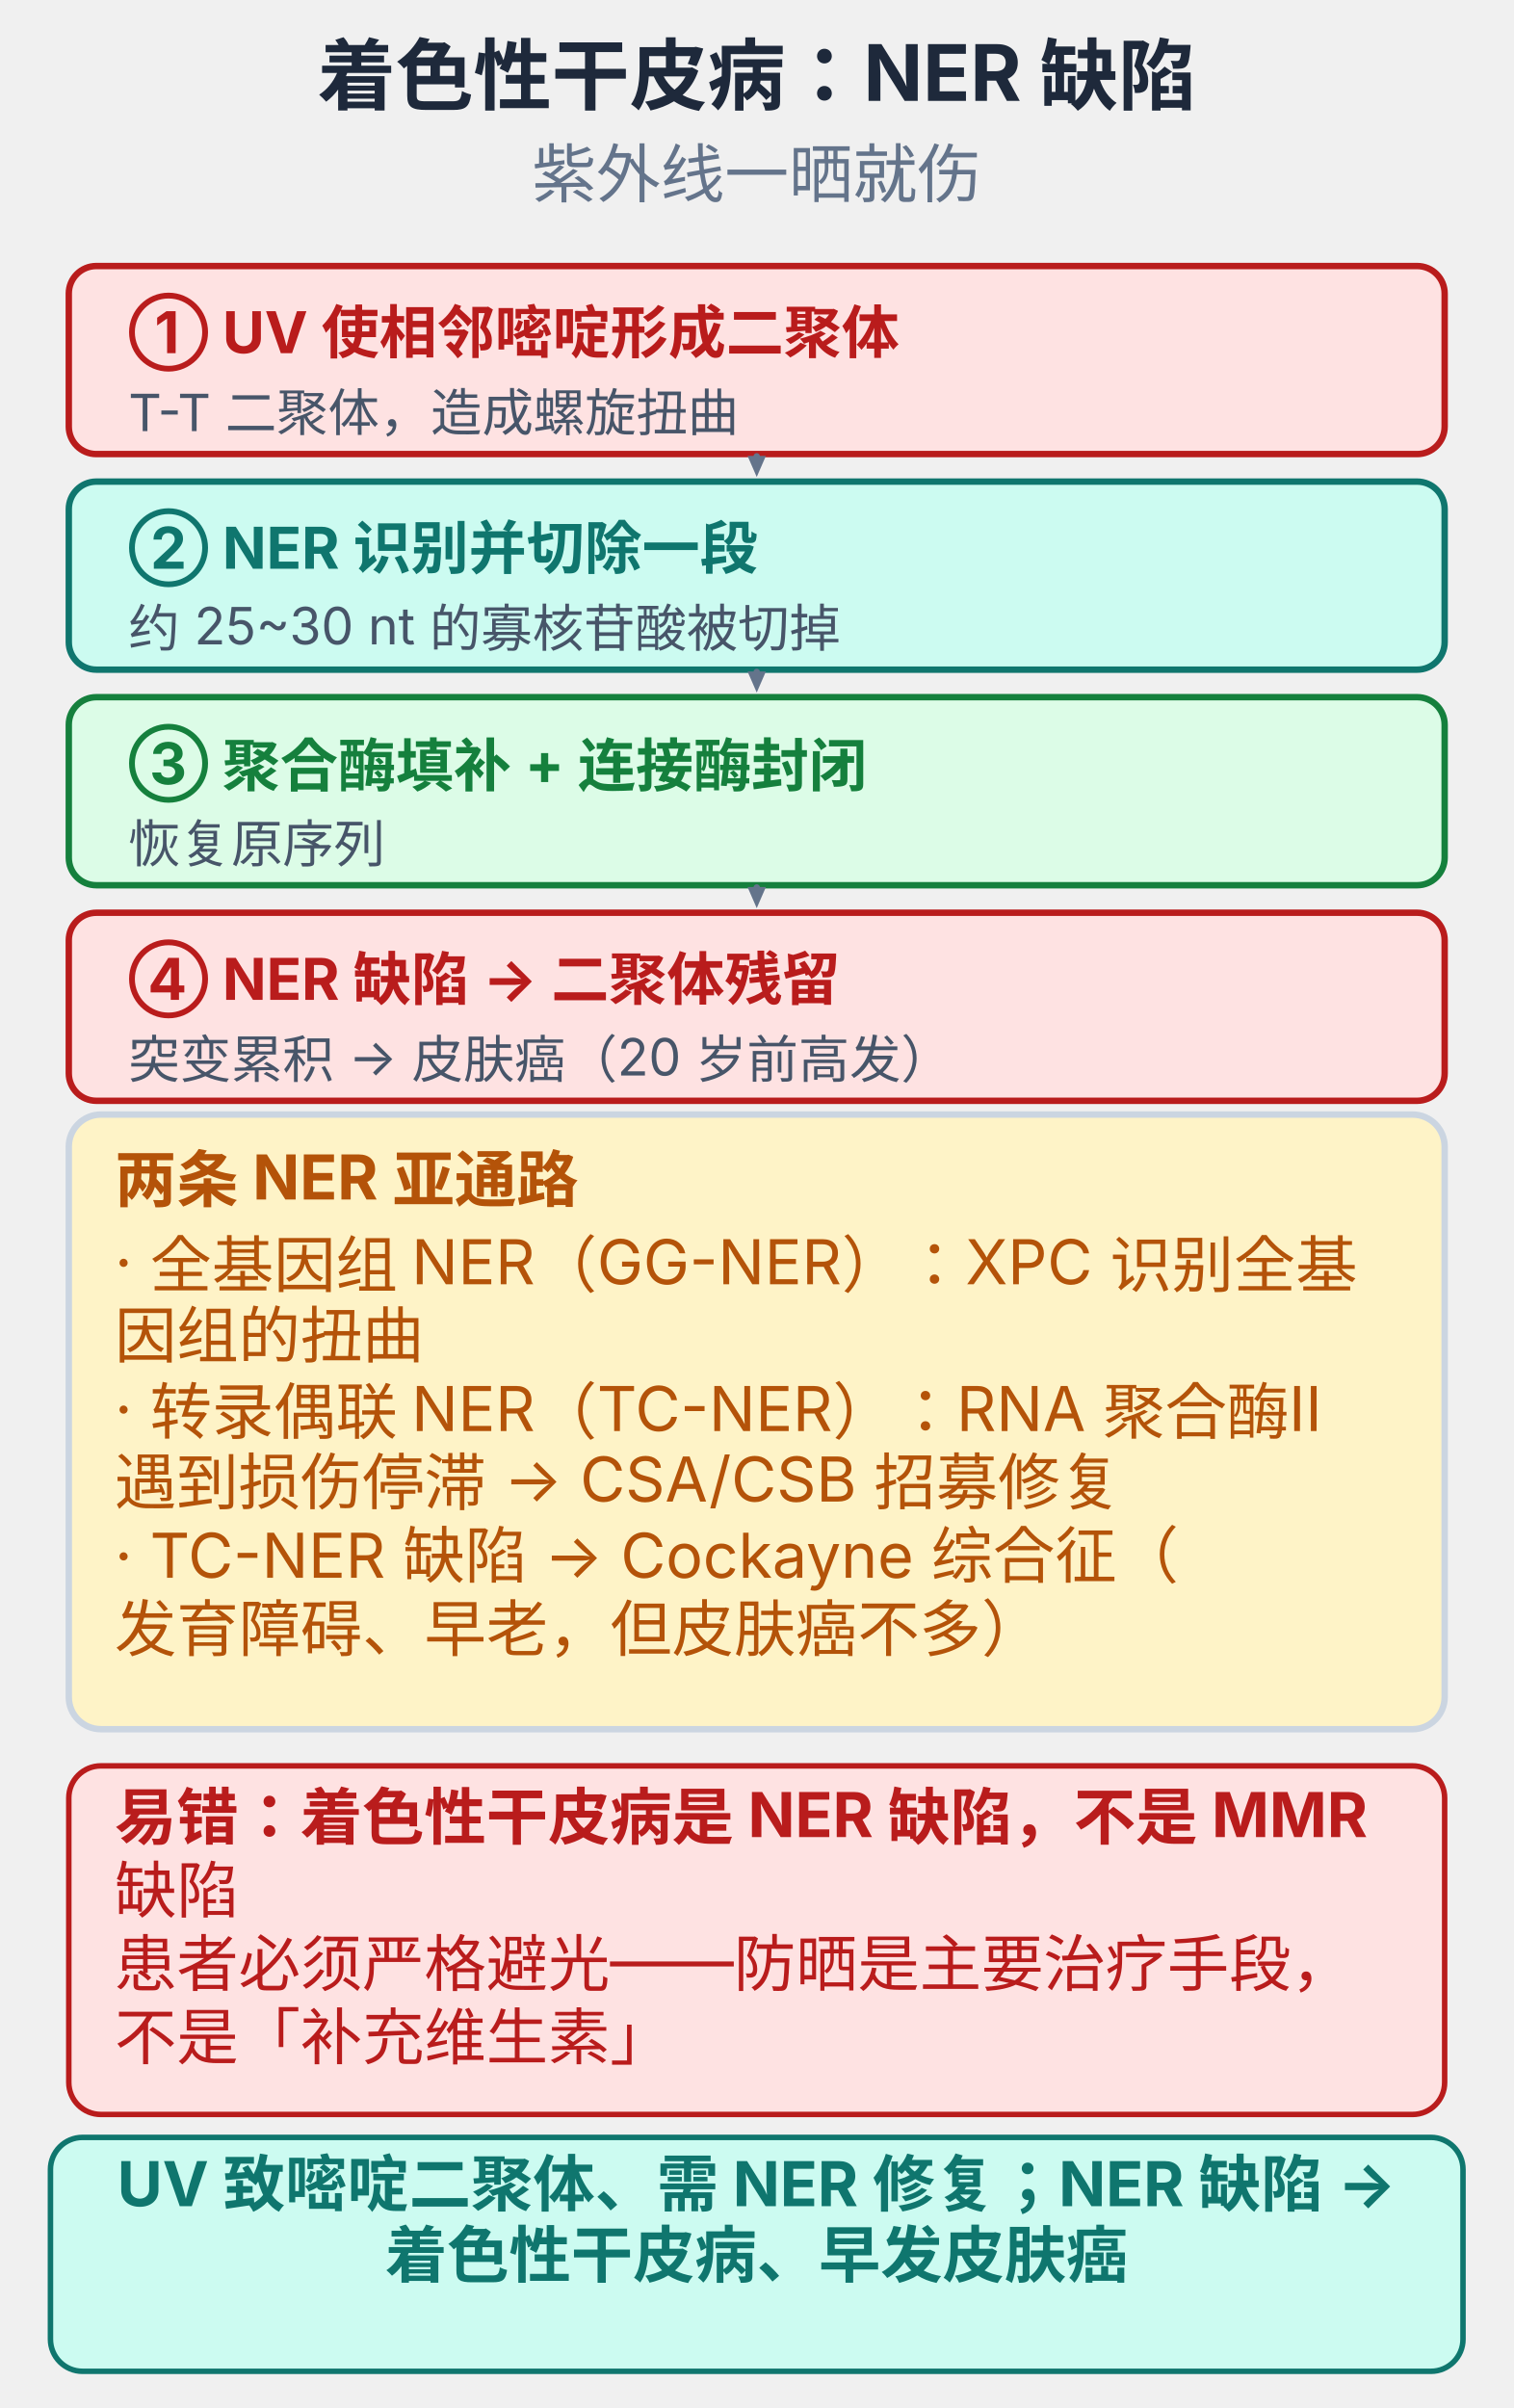
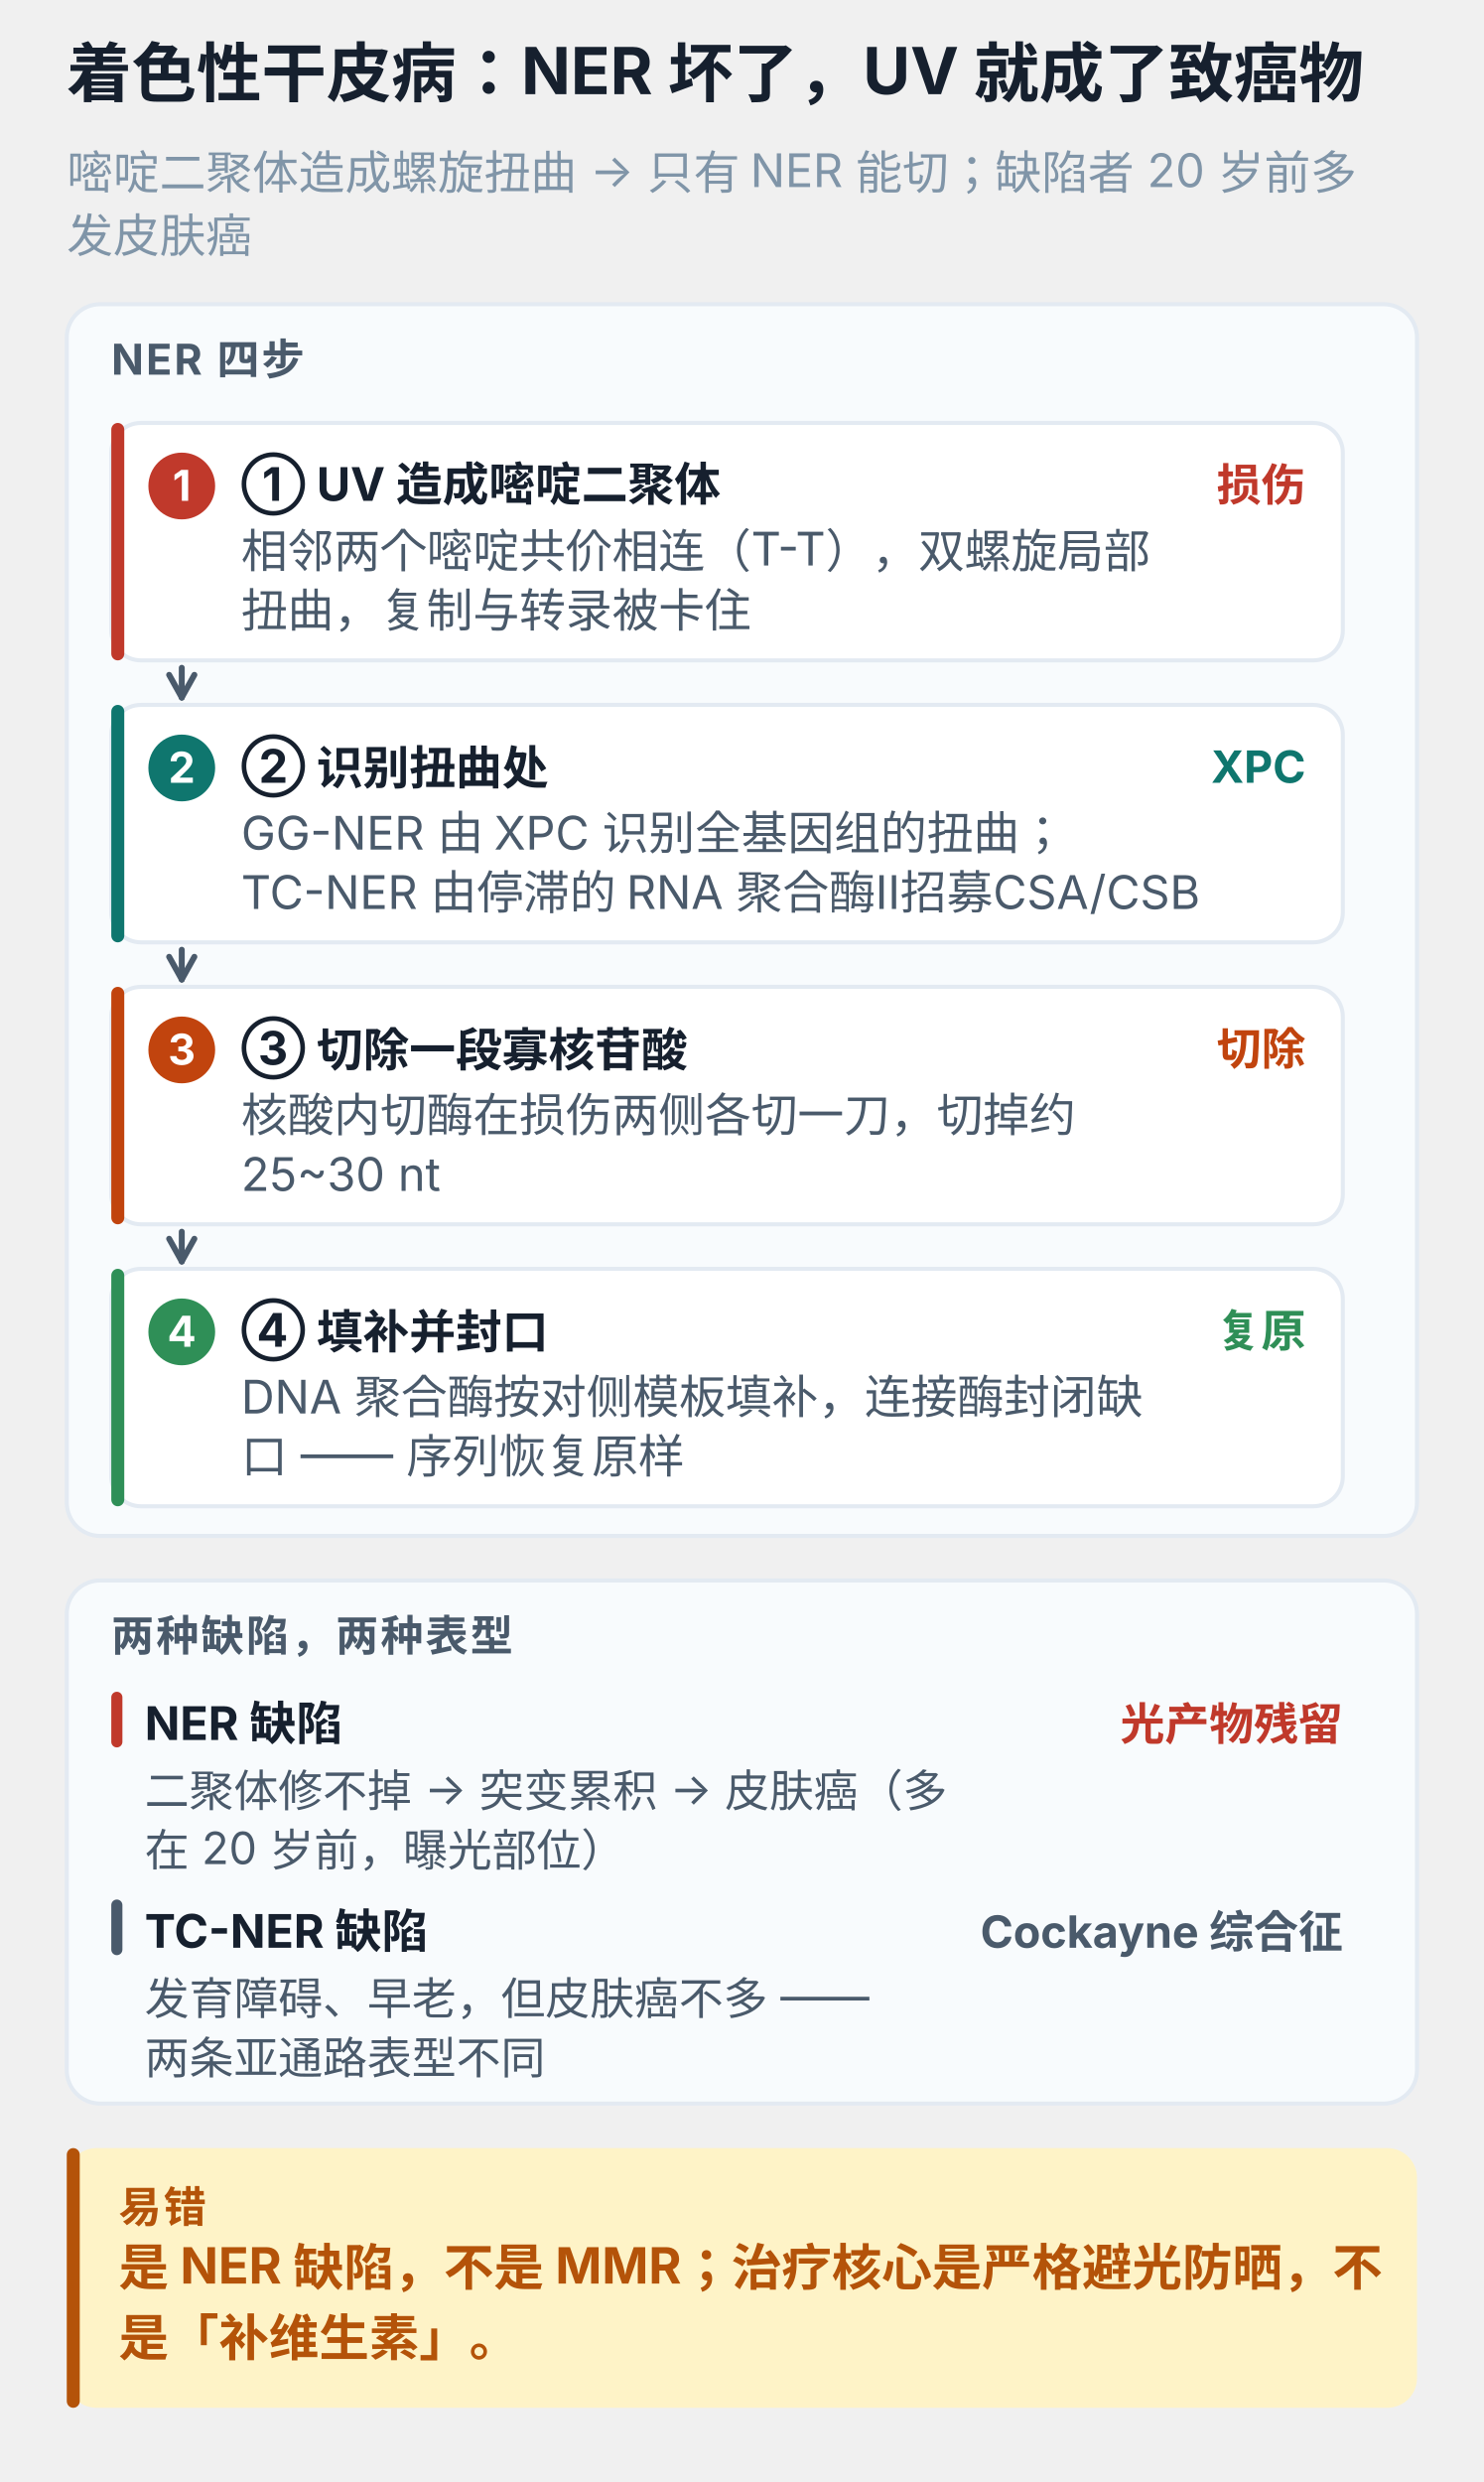
- <svg xmlns="http://www.w3.org/2000/svg" viewBox="0 0 330 525" width="100%" style="max-width:330px;display:block;margin:0 auto;background:#ffffff;border-radius:10px" role="img">
-   <text x="165.0" y="22.6" text-anchor="middle" font-size="17" font-weight="700" fill="#1e293b" font-family="-apple-system,'PingFang SC','Microsoft YaHei',sans-serif">着色性干皮病：NER 缺陷</text>
-   <text x="165.0" y="43.0" text-anchor="middle" font-size="14" font-weight="400" fill="#64748b" font-family="-apple-system,'PingFang SC','Microsoft YaHei',sans-serif">紫外线一晒就伤</text>
-   <rect x="15.0" y="58.0" width="300.0" height="41.0" rx="6" fill="#fee2e2" stroke="#b91c1c" stroke-width="1.4" />
-   <text x="28.0" y="77.0" text-anchor="start" font-size="12.6" font-weight="700" fill="#b91c1c" font-family="-apple-system,'PingFang SC','Microsoft YaHei',sans-serif">① UV 使相邻嘧啶形成二聚体</text>
-   <text x="28.0" y="94.0" text-anchor="start" font-size="11.2" font-weight="400" fill="#475569" font-family="-apple-system,'PingFang SC','Microsoft YaHei',sans-serif">T-T 二聚体，造成螺旋扭曲</text>
-   <line x1="165.0" y1="100.0" x2="165.0" y2="99.5" stroke="#64748b" stroke-width="1.4" stroke-linecap="round" />
-   <polygon points="165.0,104.0 163.0,99.4 167.0,99.4" fill="#64748b" />
-   <rect x="15.0" y="105.0" width="300.0" height="41.0" rx="6" fill="#ccfbf1" stroke="#0f766e" stroke-width="1.4" />
-   <text x="28.0" y="124.0" text-anchor="start" font-size="12.6" font-weight="700" fill="#0f766e" font-family="-apple-system,'PingFang SC','Microsoft YaHei',sans-serif">② NER 识别并切除一段</text>
-   <text x="28.0" y="141.0" text-anchor="start" font-size="11.2" font-weight="400" fill="#475569" font-family="-apple-system,'PingFang SC','Microsoft YaHei',sans-serif">约 25~30 nt 的寡核苷酸被切掉</text>
-   <line x1="165.0" y1="147.0" x2="165.0" y2="146.5" stroke="#64748b" stroke-width="1.4" stroke-linecap="round" />
-   <polygon points="165.0,151.0 163.0,146.4 167.0,146.4" fill="#64748b" />
-   <rect x="15.0" y="152.0" width="300.0" height="41.0" rx="6" fill="#dcfce7" stroke="#15803d" stroke-width="1.4" />
-   <text x="28.0" y="171.0" text-anchor="start" font-size="12.6" font-weight="700" fill="#15803d" font-family="-apple-system,'PingFang SC','Microsoft YaHei',sans-serif">③ 聚合酶填补 + 连接酶封闭</text>
-   <text x="28.0" y="188.0" text-anchor="start" font-size="11.2" font-weight="400" fill="#475569" font-family="-apple-system,'PingFang SC','Microsoft YaHei',sans-serif">恢复原序列</text>
-   <line x1="165.0" y1="194.0" x2="165.0" y2="193.5" stroke="#64748b" stroke-width="1.4" stroke-linecap="round" />
-   <polygon points="165.0,198.0 163.0,193.4 167.0,193.4" fill="#64748b" />
-   <rect x="15.0" y="199.0" width="300.0" height="41.0" rx="6" fill="#fee2e2" stroke="#b91c1c" stroke-width="1.4" />
-   <text x="28.0" y="218.0" text-anchor="start" font-size="12.6" font-weight="700" fill="#b91c1c" font-family="-apple-system,'PingFang SC','Microsoft YaHei',sans-serif">④ NER 缺陷 → 二聚体残留</text>
-   <text x="28.0" y="235.0" text-anchor="start" font-size="11.2" font-weight="400" fill="#475569" font-family="-apple-system,'PingFang SC','Microsoft YaHei',sans-serif">突变累积 → 皮肤癌（20 岁前高发）</text>
-   <rect x="15.0" y="243.0" width="300.0" height="134.0" rx="7" fill="#fef3c7" stroke="#cbd5e1" stroke-width="1.4" />
-   <text x="25.0" y="262.0" text-anchor="start" font-size="13.5" font-weight="700" fill="#b45309" font-family="-apple-system,'PingFang SC','Microsoft YaHei',sans-serif">两条 NER 亚通路</text>
-   <text x="25.0" y="280.0" text-anchor="start" font-size="13.5" font-weight="400" fill="#b45309" font-family="-apple-system,'PingFang SC','Microsoft YaHei',sans-serif">· 全基因组 NER（GG-NER）：XPC 识别全基</text>
-   <text x="25.0" y="296.0" text-anchor="start" font-size="13.5" font-weight="400" fill="#b45309" font-family="-apple-system,'PingFang SC','Microsoft YaHei',sans-serif">因组的扭曲</text>
-   <text x="25.0" y="312.0" text-anchor="start" font-size="13.5" font-weight="400" fill="#b45309" font-family="-apple-system,'PingFang SC','Microsoft YaHei',sans-serif">· 转录偶联 NER（TC-NER）：RNA 聚合酶Ⅱ </text>
-   <text x="25.0" y="328.0" text-anchor="start" font-size="13.5" font-weight="400" fill="#b45309" font-family="-apple-system,'PingFang SC','Microsoft YaHei',sans-serif">遇到损伤停滞 → CSA/CSB 招募修复</text>
-   <text x="25.0" y="344.0" text-anchor="start" font-size="13.5" font-weight="400" fill="#b45309" font-family="-apple-system,'PingFang SC','Microsoft YaHei',sans-serif">· TC-NER 缺陷 → Cockayne 综合征（</text>
-   <text x="25.0" y="360.0" text-anchor="start" font-size="13.5" font-weight="400" fill="#b45309" font-family="-apple-system,'PingFang SC','Microsoft YaHei',sans-serif">发育障碍、早老，但皮肤癌不多）</text>
-   <rect x="15.0" y="385.0" width="300.0" height="76.0" rx="7" fill="#fee2e2" stroke="#b91c1c" stroke-width="1.2" />
-   <text x="25.0" y="401.0" text-anchor="start" font-size="13.5" font-weight="700" fill="#b91c1c" font-family="-apple-system,'PingFang SC','Microsoft YaHei',sans-serif">易错：着色性干皮病是 NER 缺陷，不是 MMR </text>
-   <text x="25.0" y="417.0" text-anchor="start" font-size="13.5" font-weight="400" fill="#b91c1c" font-family="-apple-system,'PingFang SC','Microsoft YaHei',sans-serif">缺陷</text>
-   <text x="25.0" y="433.0" text-anchor="start" font-size="13.5" font-weight="400" fill="#b91c1c" font-family="-apple-system,'PingFang SC','Microsoft YaHei',sans-serif">患者必须严格避光——防晒是主要治疗手段，</text>
-   <text x="25.0" y="449.0" text-anchor="start" font-size="13.5" font-weight="400" fill="#b91c1c" font-family="-apple-system,'PingFang SC','Microsoft YaHei',sans-serif">不是「补充维生素」</text>
-   <rect x="11.0" y="466.0" width="308.0" height="51.0" rx="7" fill="#ccfbf1" stroke="#0f766e" stroke-width="1.2" />
-   <text x="165.0" y="481.0" text-anchor="middle" font-size="13.5" font-weight="700" fill="#0f766e" font-family="-apple-system,'PingFang SC','Microsoft YaHei',sans-serif">UV 致嘧啶二聚体、需 NER 修复；NER 缺陷 → </text>
-   <text x="165.0" y="496.5" text-anchor="middle" font-size="13.5" font-weight="700" fill="#0f766e" font-family="-apple-system,'PingFang SC','Microsoft YaHei',sans-serif">着色性干皮病、早发皮肤癌</text>
+ <svg xmlns="http://www.w3.org/2000/svg" viewBox="0 0 400 669" width="100%" style="max-width:400px;display:block;margin:0 auto;background:#ffffff;border-radius:12px" role="img" aria-label="着色性干皮病：NER 坏了，UV 就成了致癌物">
+   <text x="18.0" y="26.0" font-size="17.5" font-weight="700" fill="#16202e" font-family="-apple-system,BlinkMacSystemFont,'PingFang SC','Microsoft YaHei',sans-serif">着色性干皮病：NER 坏了，UV 就成了致癌物</text>
+   <text x="18.0" y="51.0" font-size="12.5" font-weight="400" fill="#8095a8" font-family="-apple-system,BlinkMacSystemFont,'PingFang SC','Microsoft YaHei',sans-serif">嘧啶二聚体造成螺旋扭曲 → 只有 NER 能切；缺陷者 20 岁前多</text>
+   <text x="18.0" y="68.0" font-size="12.5" font-weight="400" fill="#8095a8" font-family="-apple-system,BlinkMacSystemFont,'PingFang SC','Microsoft YaHei',sans-serif">发皮肤癌</text>
+   <rect x="18.0" y="82.0" width="364.0" height="332.0" rx="9" fill="#f8fbfd" stroke="#e3eaf2" stroke-width="1.1" />
+   <text x="30.0" y="101.0" font-size="11.5" font-weight="700" fill="#4a5a6b" letter-spacing="0.6" font-family="-apple-system,BlinkMacSystemFont,'PingFang SC','Microsoft YaHei',sans-serif">NER 四步</text>
+   <rect x="30.0" y="114.0" width="332.0" height="64.0" rx="8" fill="#ffffff" stroke="#e3eaf2" stroke-width="1.1" />
+   <rect x="30.0" y="114.0" width="3.5" height="64.0" rx="1.8" fill="#c0392b" />
+   <circle cx="49.0" cy="131.0" r="9" fill="#c0392b" />
+   <text x="49.0" y="135.0" text-anchor="middle" font-size="11.5" font-weight="700" fill="#ffffff" font-family="-apple-system,BlinkMacSystemFont,'PingFang SC','Microsoft YaHei',sans-serif">1</text>
+   <text x="65.0" y="135.0" font-size="12.5" font-weight="700" fill="#16202e" font-family="-apple-system,BlinkMacSystemFont,'PingFang SC','Microsoft YaHei',sans-serif">① UV 造成嘧啶二聚体</text>
+   <text x="352.0" y="135.0" text-anchor="end" font-size="12" font-weight="700" fill="#c0392b" font-family="-apple-system,BlinkMacSystemFont,'PingFang SC','Microsoft YaHei',sans-serif">损伤</text>
+   <text x="65.0" y="153.0" font-size="12.5" font-weight="400" fill="#4a5a6b" font-family="-apple-system,BlinkMacSystemFont,'PingFang SC','Microsoft YaHei',sans-serif">相邻两个嘧啶共价相连（T-T），双螺旋局部</text>
+   <text x="65.0" y="169.0" font-size="12.5" font-weight="400" fill="#4a5a6b" font-family="-apple-system,BlinkMacSystemFont,'PingFang SC','Microsoft YaHei',sans-serif">扭曲，复制与转录被卡住</text>
+   <line x1="49.0" y1="180.0" x2="49.0" y2="188.0" stroke="#4a5a6b" stroke-width="1.6" stroke-linecap="round" />
+   <line x1="49.0" y1="188.0" x2="45.6" y2="181.9" stroke="#4a5a6b" stroke-width="1.6" stroke-linecap="round" />
+   <line x1="49.0" y1="188.0" x2="52.4" y2="181.9" stroke="#4a5a6b" stroke-width="1.6" stroke-linecap="round" />
+   <rect x="30.0" y="190.0" width="332.0" height="64.0" rx="8" fill="#ffffff" stroke="#e3eaf2" stroke-width="1.1" />
+   <rect x="30.0" y="190.0" width="3.5" height="64.0" rx="1.8" fill="#0f766e" />
+   <circle cx="49.0" cy="207.0" r="9" fill="#0f766e" />
+   <text x="49.0" y="211.0" text-anchor="middle" font-size="11.5" font-weight="700" fill="#ffffff" font-family="-apple-system,BlinkMacSystemFont,'PingFang SC','Microsoft YaHei',sans-serif">2</text>
+   <text x="65.0" y="211.0" font-size="12.5" font-weight="700" fill="#16202e" font-family="-apple-system,BlinkMacSystemFont,'PingFang SC','Microsoft YaHei',sans-serif">② 识别扭曲处</text>
+   <text x="352.0" y="211.0" text-anchor="end" font-size="12" font-weight="700" fill="#0f766e" font-family="-apple-system,BlinkMacSystemFont,'PingFang SC','Microsoft YaHei',sans-serif">XPC</text>
+   <text x="65.0" y="229.0" font-size="12.5" font-weight="400" fill="#4a5a6b" font-family="-apple-system,BlinkMacSystemFont,'PingFang SC','Microsoft YaHei',sans-serif">GG-NER 由 XPC 识别全基因组的扭曲；</text>
+   <text x="65.0" y="245.0" font-size="12.5" font-weight="400" fill="#4a5a6b" font-family="-apple-system,BlinkMacSystemFont,'PingFang SC','Microsoft YaHei',sans-serif">TC-NER 由停滞的 RNA 聚合酶Ⅱ招募CSA/CSB</text>
+   <line x1="49.0" y1="256.0" x2="49.0" y2="264.0" stroke="#4a5a6b" stroke-width="1.6" stroke-linecap="round" />
+   <line x1="49.0" y1="264.0" x2="45.6" y2="257.9" stroke="#4a5a6b" stroke-width="1.6" stroke-linecap="round" />
+   <line x1="49.0" y1="264.0" x2="52.4" y2="257.9" stroke="#4a5a6b" stroke-width="1.6" stroke-linecap="round" />
+   <rect x="30.0" y="266.0" width="332.0" height="64.0" rx="8" fill="#ffffff" stroke="#e3eaf2" stroke-width="1.1" />
+   <rect x="30.0" y="266.0" width="3.5" height="64.0" rx="1.8" fill="#c1440e" />
+   <circle cx="49.0" cy="283.0" r="9" fill="#c1440e" />
+   <text x="49.0" y="287.0" text-anchor="middle" font-size="11.5" font-weight="700" fill="#ffffff" font-family="-apple-system,BlinkMacSystemFont,'PingFang SC','Microsoft YaHei',sans-serif">3</text>
+   <text x="65.0" y="287.0" font-size="12.5" font-weight="700" fill="#16202e" font-family="-apple-system,BlinkMacSystemFont,'PingFang SC','Microsoft YaHei',sans-serif">③ 切除一段寡核苷酸</text>
+   <text x="352.0" y="287.0" text-anchor="end" font-size="12" font-weight="700" fill="#c1440e" font-family="-apple-system,BlinkMacSystemFont,'PingFang SC','Microsoft YaHei',sans-serif">切除</text>
+   <text x="65.0" y="305.0" font-size="12.5" font-weight="400" fill="#4a5a6b" font-family="-apple-system,BlinkMacSystemFont,'PingFang SC','Microsoft YaHei',sans-serif">核酸内切酶在损伤两侧各切一刀，切掉约</text>
+   <text x="65.0" y="321.0" font-size="12.5" font-weight="400" fill="#4a5a6b" font-family="-apple-system,BlinkMacSystemFont,'PingFang SC','Microsoft YaHei',sans-serif">25~30 nt</text>
+   <line x1="49.0" y1="332.0" x2="49.0" y2="340.0" stroke="#4a5a6b" stroke-width="1.6" stroke-linecap="round" />
+   <line x1="49.0" y1="340.0" x2="45.6" y2="333.9" stroke="#4a5a6b" stroke-width="1.6" stroke-linecap="round" />
+   <line x1="49.0" y1="340.0" x2="52.4" y2="333.9" stroke="#4a5a6b" stroke-width="1.6" stroke-linecap="round" />
+   <rect x="30.0" y="342.0" width="332.0" height="64.0" rx="8" fill="#ffffff" stroke="#e3eaf2" stroke-width="1.1" />
+   <rect x="30.0" y="342.0" width="3.5" height="64.0" rx="1.8" fill="#2f8f57" />
+   <circle cx="49.0" cy="359.0" r="9" fill="#2f8f57" />
+   <text x="49.0" y="363.0" text-anchor="middle" font-size="11.5" font-weight="700" fill="#ffffff" font-family="-apple-system,BlinkMacSystemFont,'PingFang SC','Microsoft YaHei',sans-serif">4</text>
+   <text x="65.0" y="363.0" font-size="12.5" font-weight="700" fill="#16202e" font-family="-apple-system,BlinkMacSystemFont,'PingFang SC','Microsoft YaHei',sans-serif">④ 填补并封口</text>
+   <text x="352.0" y="363.0" text-anchor="end" font-size="12" font-weight="700" fill="#2f8f57" font-family="-apple-system,BlinkMacSystemFont,'PingFang SC','Microsoft YaHei',sans-serif">复原</text>
+   <text x="65.0" y="381.0" font-size="12.5" font-weight="400" fill="#4a5a6b" font-family="-apple-system,BlinkMacSystemFont,'PingFang SC','Microsoft YaHei',sans-serif">DNA 聚合酶按对侧模板填补，连接酶封闭缺</text>
+   <text x="65.0" y="397.0" font-size="12.5" font-weight="400" fill="#4a5a6b" font-family="-apple-system,BlinkMacSystemFont,'PingFang SC','Microsoft YaHei',sans-serif">口 —— 序列恢复原样</text>
+   <rect x="18.0" y="426.0" width="364.0" height="141.0" rx="9" fill="#f8fbfd" stroke="#e3eaf2" stroke-width="1.1" />
+   <text x="30.0" y="445.0" font-size="11.5" font-weight="700" fill="#4a5a6b" letter-spacing="0.6" font-family="-apple-system,BlinkMacSystemFont,'PingFang SC','Microsoft YaHei',sans-serif">两种缺陷，两种表型</text>
+   <rect x="30.0" y="456.0" width="3.0" height="15.0" rx="1.5" fill="#c0392b" />
+   <text x="39.0" y="469.0" font-size="12.5" font-weight="700" fill="#16202e" font-family="-apple-system,BlinkMacSystemFont,'PingFang SC','Microsoft YaHei',sans-serif">NER 缺陷</text>
+   <text x="362.0" y="469.0" text-anchor="end" font-size="12" font-weight="700" fill="#c0392b" font-family="-apple-system,BlinkMacSystemFont,'PingFang SC','Microsoft YaHei',sans-serif">光产物残留</text>
+   <text x="39.0" y="487.0" font-size="12" font-weight="400" fill="#4a5a6b" font-family="-apple-system,BlinkMacSystemFont,'PingFang SC','Microsoft YaHei',sans-serif">二聚体修不掉 → 突变累积 → 皮肤癌（多</text>
+   <text x="39.0" y="503.0" font-size="12" font-weight="400" fill="#4a5a6b" font-family="-apple-system,BlinkMacSystemFont,'PingFang SC','Microsoft YaHei',sans-serif">在 20 岁前，曝光部位）</text>
+   <rect x="30.0" y="512.0" width="3.0" height="15.0" rx="1.5" fill="#4a5a6b" />
+   <text x="39.0" y="525.0" font-size="12.5" font-weight="700" fill="#16202e" font-family="-apple-system,BlinkMacSystemFont,'PingFang SC','Microsoft YaHei',sans-serif">TC-NER 缺陷</text>
+   <text x="362.0" y="525.0" text-anchor="end" font-size="12" font-weight="700" fill="#4a5a6b" font-family="-apple-system,BlinkMacSystemFont,'PingFang SC','Microsoft YaHei',sans-serif">Cockayne 综合征</text>
+   <text x="39.0" y="543.0" font-size="12" font-weight="400" fill="#4a5a6b" font-family="-apple-system,BlinkMacSystemFont,'PingFang SC','Microsoft YaHei',sans-serif">发育障碍、早老，但皮肤癌不多 ——</text>
+   <text x="39.0" y="559.0" font-size="12" font-weight="400" fill="#4a5a6b" font-family="-apple-system,BlinkMacSystemFont,'PingFang SC','Microsoft YaHei',sans-serif">两条亚通路表型不同</text>
+   <rect x="18.0" y="579.0" width="364.0" height="70.0" rx="8" fill="#fef3c7" />
+   <rect x="18.0" y="579.0" width="3.5" height="70.0" rx="1.8" fill="#b45309" />
+   <text x="32.0" y="599.0" font-size="11.5" font-weight="700" fill="#b45309" letter-spacing="0.6" font-family="-apple-system,BlinkMacSystemFont,'PingFang SC','Microsoft YaHei',sans-serif">易错</text>
+   <text x="32.0" y="616.0" font-size="13.5" font-weight="700" fill="#b45309" font-family="-apple-system,BlinkMacSystemFont,'PingFang SC','Microsoft YaHei',sans-serif">是 NER 缺陷，不是 MMR；治疗核心是严格避光防晒，不</text>
+   <text x="32.0" y="635.0" font-size="13.5" font-weight="700" fill="#b45309" font-family="-apple-system,BlinkMacSystemFont,'PingFang SC','Microsoft YaHei',sans-serif">是「补维生素」。</text>
</svg>
